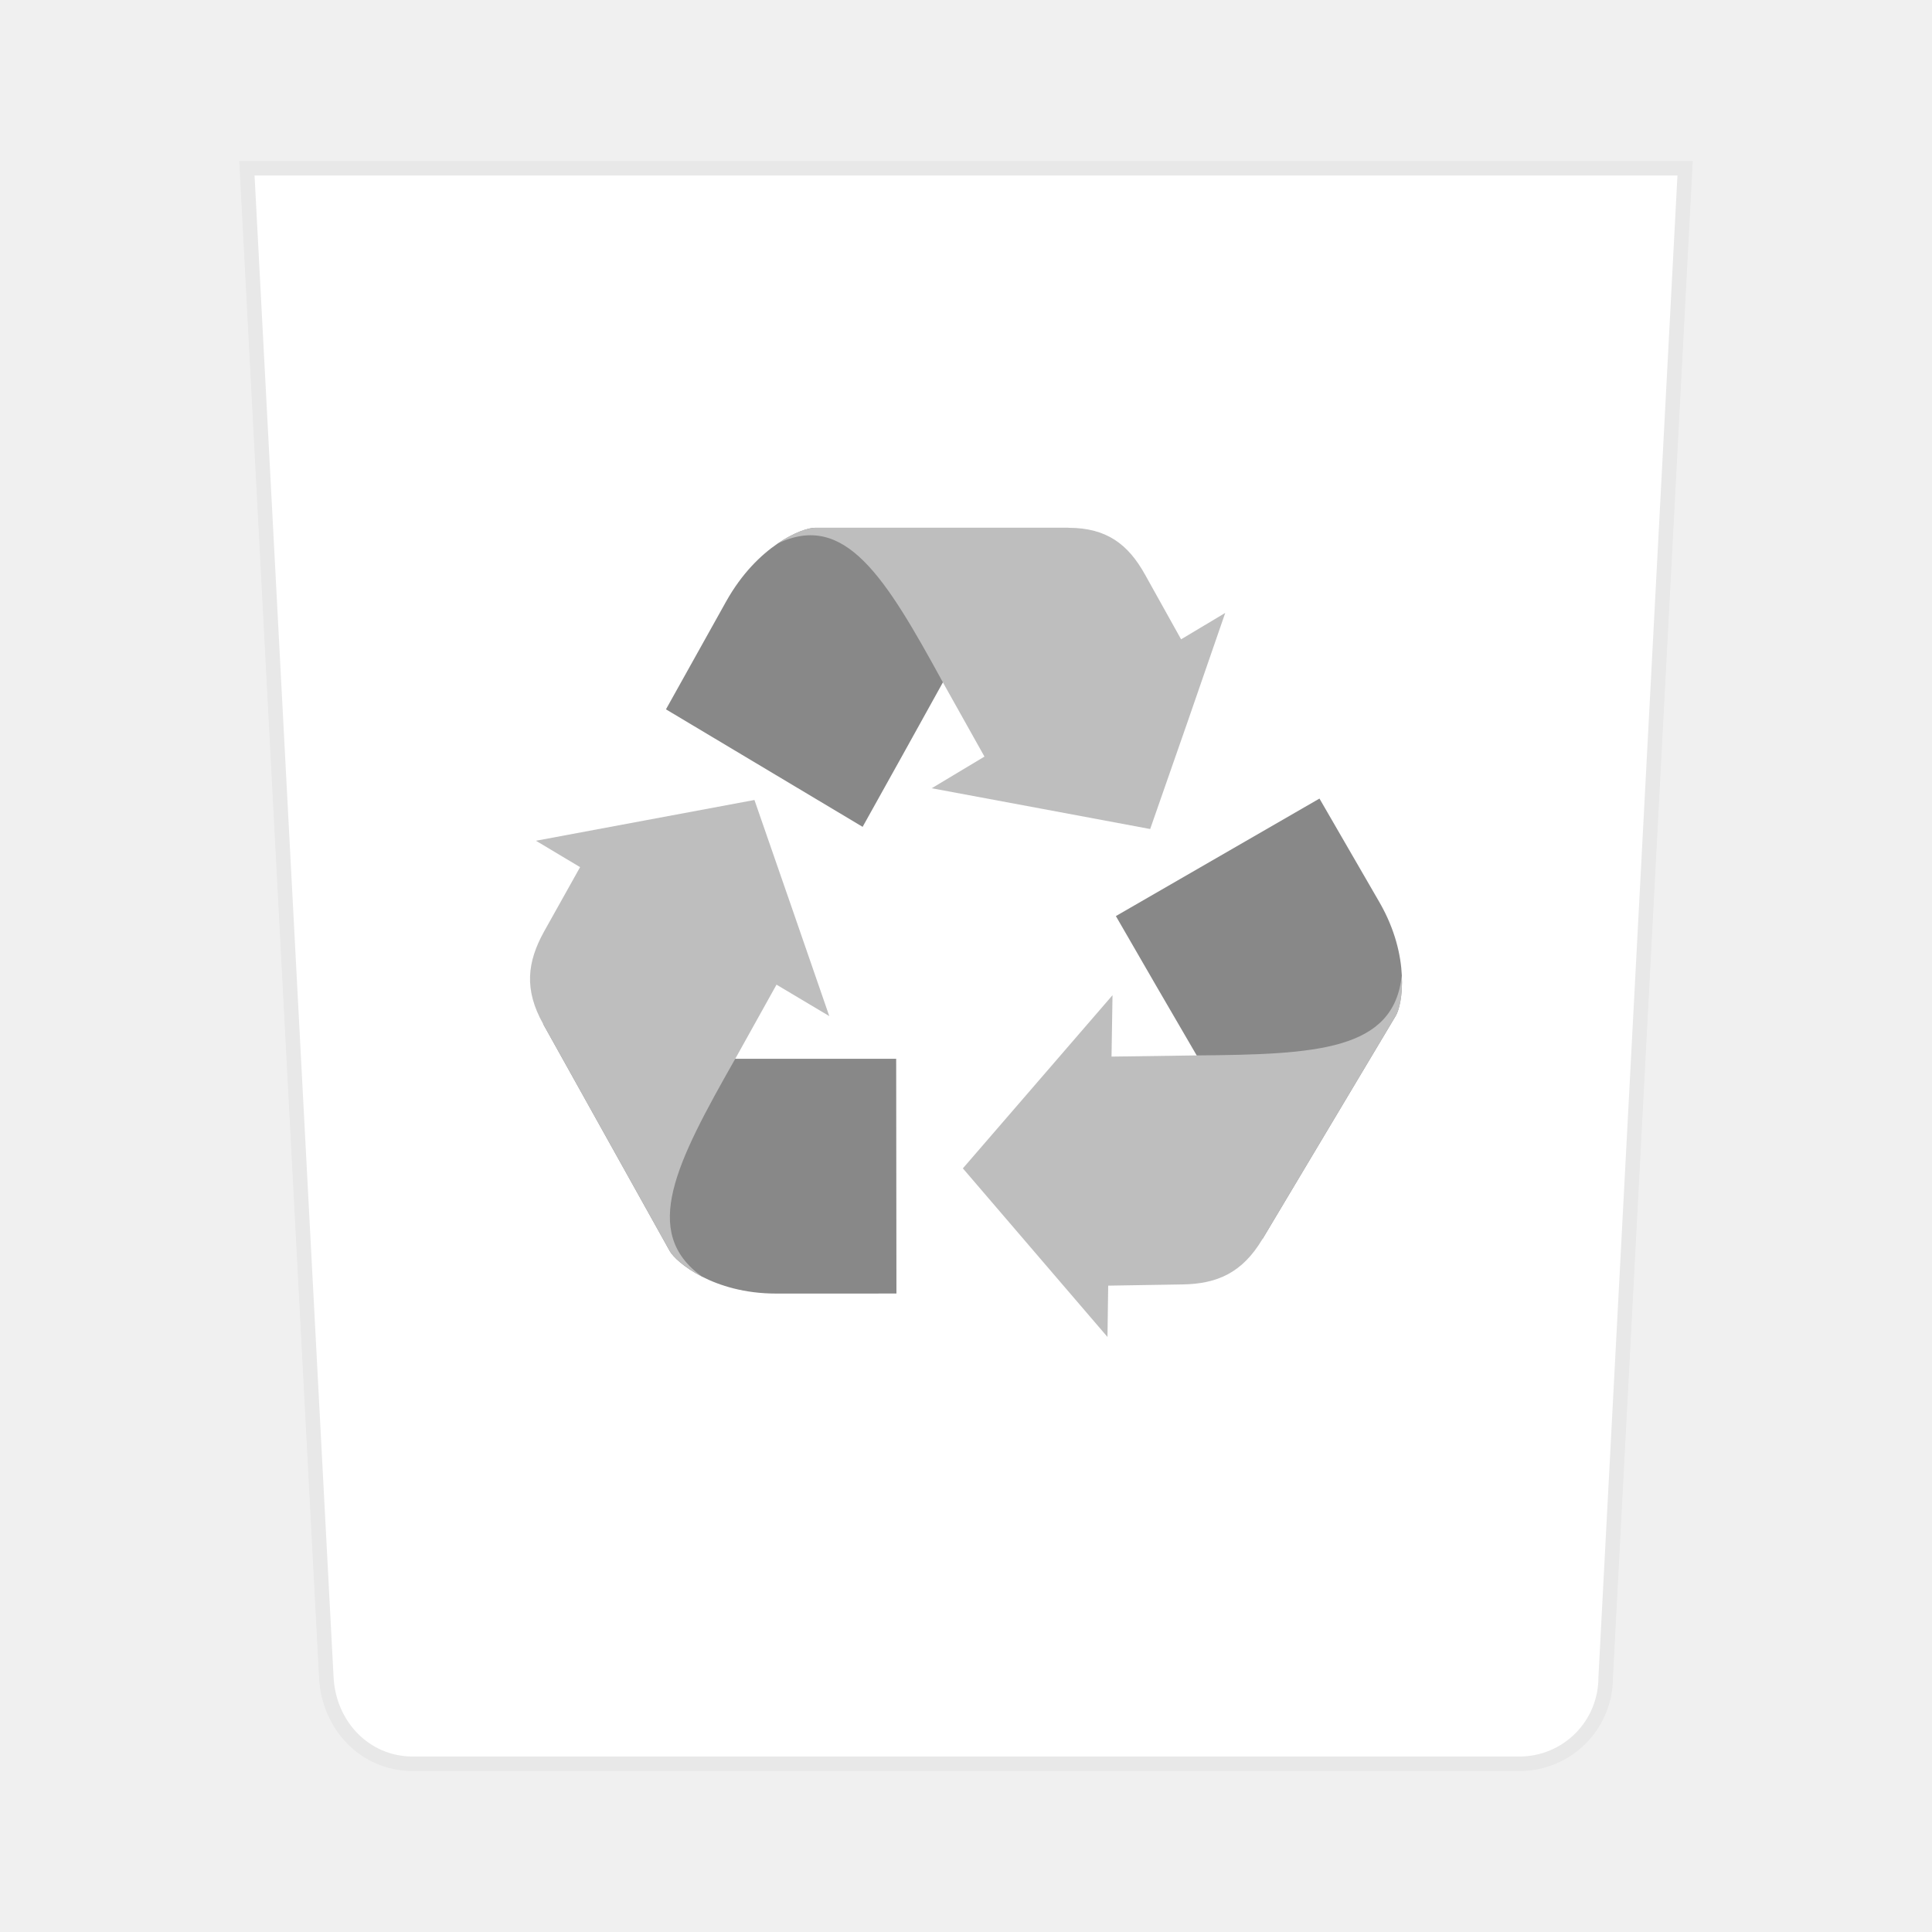
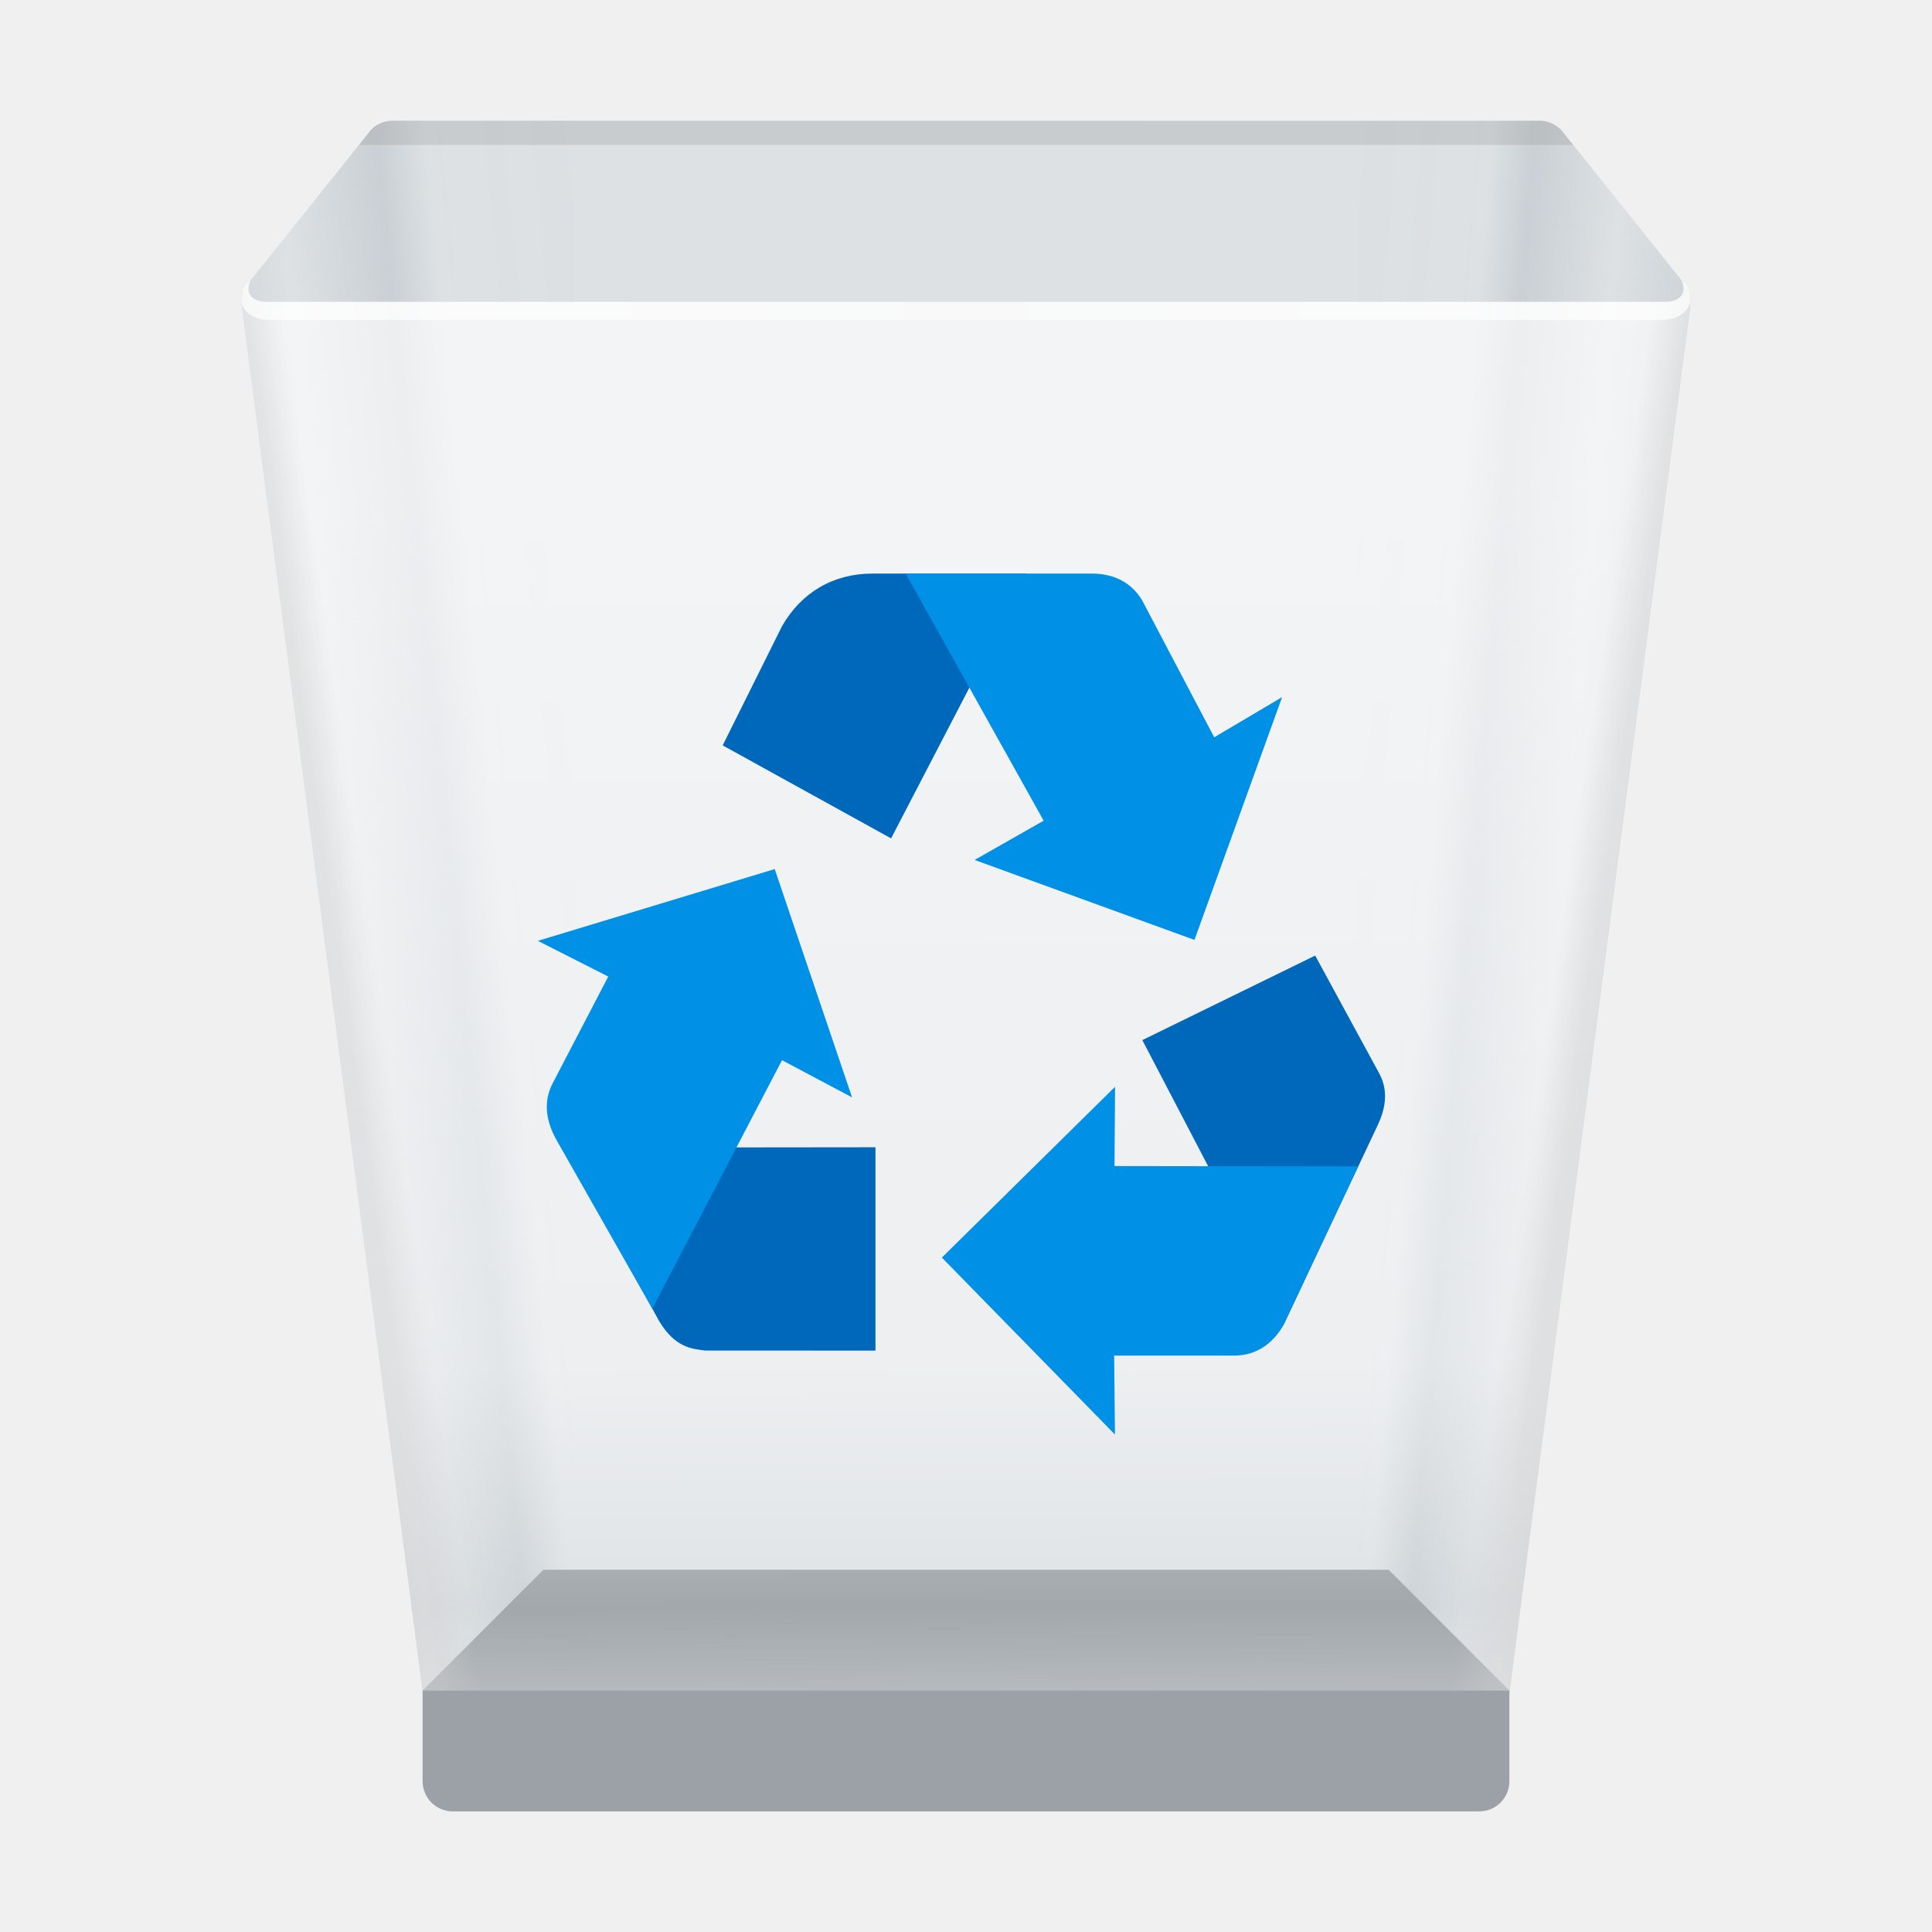
- <svg xmlns="http://www.w3.org/2000/svg" width="240" height="240" version="1.1" id="svg50">
-   <defs id="defs32">
-     <linearGradient id="f">
-       <stop offset="0" stop-color="#f2c66f" id="stop2" />
-       <stop offset="1" stop-color="#fbd68f" id="stop4" />
+ <svg xmlns="http://www.w3.org/2000/svg" xmlns:xlink="http://www.w3.org/1999/xlink" width="64" height="64" viewBox="0 0 16.933 16.933" version="1.1" id="svg5">
+   <defs id="defs2">
+     <linearGradient xlink:href="#linearGradient60807" id="linearGradient43497" x1="5.027" y1="1.058" x2="1.479" y2="1.415" gradientUnits="userSpaceOnUse" gradientTransform="matrix(1.00002,0,0,1.00002,9.900072e-7,7.0296379e-5)" />
+     <linearGradient id="linearGradient60807">
+       <stop style="stop-color:#b7bfc7;stop-opacity:0.025" offset="0" id="stop60801" />
+       <stop style="stop-color:#b6bfc6;stop-opacity:0" offset="0.366" id="stop61639" />
+       <stop style="stop-color:#b6bfc5;stop-opacity:1" offset="0.485" id="stop60809" />
+       <stop style="stop-color:#b6bfc5;stop-opacity:0" offset="0.731" id="stop60803" />
+       <stop style="stop-color:#b6bfc5;stop-opacity:1" offset="1" id="stop60805" />
    </linearGradient>
-     <linearGradient id="e">
-       <stop offset="0" id="stop7" />
-       <stop offset="1" stop-opacity="0" id="stop9" />
+     <linearGradient xlink:href="#linearGradient60807" id="linearGradient59848" gradientUnits="userSpaceOnUse" x1="5.027" y1="1.058" x2="1.839" y2="1.327" gradientTransform="matrix(-1.00002,0,0,1.00002,16.93334,1.4059776e-4)" />
+     <linearGradient xlink:href="#linearGradient18900" id="linearGradient113015" gradientUnits="userSpaceOnUse" x1="9.339" y1="4.241" x2="9.371" y2="15.278" gradientTransform="matrix(1.00002,0,0,1.00002,9.900072e-7,1.4062776e-4)" />
+     <linearGradient id="linearGradient18900">
+       <stop style="stop-color:#ffffff;stop-opacity:0.8" offset="0" id="stop18896" />
+       <stop style="stop-color:#ffffff;stop-opacity:0.585" offset="0.7" id="stop94701" />
+       <stop style="stop-color:#ffffff;stop-opacity:0.088" offset="0.892" id="stop23845" />
+       <stop style="stop-color:#fcfcfc;stop-opacity:0.492" offset="1" id="stop18898" />
    </linearGradient>
-     <linearGradient id="d">
-       <stop offset="0" stop-color="#f8f4e1" id="stop12" />
-       <stop offset="1" stop-color="#ad9e57" id="stop14" />
+     <linearGradient xlink:href="#linearGradient91628" id="linearGradient91630" x1="3.127" y1="9.552" x2="5.898" y2="9.15" gradientUnits="userSpaceOnUse" gradientTransform="matrix(1.00002,0,0,1.00002,9.900072e-7,7.0296379e-5)" />
+     <linearGradient id="linearGradient91628">
+       <stop style="stop-color:#cccccc;stop-opacity:1" offset="0" id="stop91624" />
+       <stop style="stop-color:#cccccc;stop-opacity:0" offset="0.115" id="stop92528" />
+       <stop style="stop-color:#cccccc;stop-opacity:0" offset="1" id="stop91626" />
    </linearGradient>
-     <linearGradient id="c">
-       <stop offset="0" stop-color="#49b7ef" id="stop17" />
-       <stop offset="1" stop-color="#1d8de2" id="stop19" />
-     </linearGradient>
-     <linearGradient id="b">
-       <stop offset="0" stop-color="#fdfeff" id="stop22" />
-       <stop offset="1" stop-color="#dfe4e4" id="stop24" />
-     </linearGradient>
-     <linearGradient id="a">
-       <stop offset="0" id="stop27" />
-       <stop offset="1" stop-opacity=".294" id="stop29" />
+     <linearGradient xlink:href="#linearGradient91628" id="linearGradient94280" gradientUnits="userSpaceOnUse" x1="3.127" y1="9.552" x2="5.898" y2="9.15" gradientTransform="matrix(-1.00002,0,0,1.00002,16.93334,7.0296379e-5)" />
+     <linearGradient xlink:href="#linearGradient122406" id="linearGradient122408" x1="16.933" y1="2.646" x2="-1.6117096e-07" y2="2.646" gradientUnits="userSpaceOnUse" gradientTransform="matrix(1.00002,0,0,1.00002,9.900072e-7,7.0296379e-5)" />
+     <linearGradient id="linearGradient122406">
+       <stop style="stop-color:#ffffff;stop-opacity:1;" offset="0" id="stop122402" />
+       <stop style="stop-color:#ffffff;stop-opacity:0.6" offset="0.5" id="stop123180" />
+       <stop style="stop-color:#ffffff;stop-opacity:1" offset="1" id="stop122404" />
    </linearGradient>
  </defs>
-   <g id="g872" transform="matrix(3.599064,0,0,3.599064,4.829963,-629.0552)">
-     <path style="fill:none" id="path34" d="m 33.755,188.34 -8.774,5.582 h 5.264 z" />
-     <path style="fill:#ffffff;stroke:#000000;stroke-opacity:0.039;paint-order:markers stroke fill" id="path36" d="M 53.828,232.682 56.556,180.84 H 7.444 l 2.728,51.84 c 0.08,1.51 1.217,2.73 2.729,2.73 h 38.198 a 2.722,2.722 0 0 0 2.729,-2.73 z" />
-     <path style="fill:#888888" id="path38" d="m 29.599,219.43 -0.009,-8.103 h -5.554 l -6.63,-1.2 4.37,7.839 c 0.215,0.38 1.499,1.465 3.667,1.465 z" />
-     <path style="fill:#bebebe" id="path40" d="m 24.036,211.327 1.424,-2.558 1.821,1.085 -1.291,-3.734 -1.292,-3.725 -3.774,0.704 -3.767,0.703 1.523,0.911 -1.241,2.218 c -0.588,1.06 -0.696,2.012 -0.033,3.196 l 4.37,7.839 c 0.108,0.19 0.489,0.554 1.11,0.877 -2.12,-1.531 -0.895,-3.915 1.15,-7.516 z" />
-     <path style="fill:#888888" id="path42" d="m 21.644,199.266 6.788,4.056 c 0.927,-1.663 1.854,-3.327 2.773,-4.991 L 35.534,193 h -8.75 c -0.43,0 -1.978,0.604 -3.062,2.541 z" />
-     <path style="fill:#bebebe" id="path44" d="m 31.205,198.34 1.432,2.557 -1.821,1.093 3.774,0.703 3.767,0.704 1.3,-3.725 1.29,-3.733 -1.523,0.91 -1.241,-2.227 C 37.595,193.562 36.85,193 35.533,193 h -8.749 c -0.215,0 -0.712,0.149 -1.291,0.546 2.334,-1.125 3.725,1.16 5.712,4.793 z" />
-     <path style="fill:#888888" id="path46" d="m 44.2,202.346 -7.027,4.056 a 910.902,910.902 0 0 0 2.79,4.81 l 2.268,6.34 4.602,-7.707 c 0.224,-0.372 0.522,-2.028 -0.555,-3.907 z" />
-     <path style="fill:#bebebe" id="path48" d="m 39.963,211.211 -2.94,0.041 0.034,-2.119 -5.165,5.977 2.491,2.905 2.5,2.914 0.025,-1.771 2.55,-0.042 c 1.208,-0.016 2.077,-0.397 2.773,-1.564 l 4.602,-7.707 c 0.116,-0.19 0.248,-0.695 0.207,-1.399 -0.265,2.6 -2.939,2.732 -7.077,2.765 z" />
-   </g>
+   <path style="color:#000000;fill:#c9d1d7;fill-opacity:0.502;stroke:none;stroke-width:1;stroke-linecap:round;stroke-linejoin:round;-inkscape-stroke:none" d="m 3.439,1.058 c -0.07,5.766e-4 -0.136,0.029 -0.186,0.078 L 2.195,2.459 c -0.058,0.058 -0.086,0.139 -0.076,0.221 L 3.707,14.852 c 0.018,0.131 0.13,0.228 0.262,0.229 h 8.996 c 0.133,7.73e-4 0.246,-0.097 0.264,-0.229 L 14.814,2.68 c 0.011,-0.081 -0.017,-0.163 -0.074,-0.221 L 13.682,1.137 C 13.632,1.087 13.565,1.058 13.494,1.058 Z" id="path8844" />
+   <path style="color:#000000;opacity:0.5;fill:url(#linearGradient43497);fill-opacity:1;stroke:none;stroke-width:1;stroke-linecap:round;stroke-linejoin:round;-inkscape-stroke:none" d="M 3.439,1.058 C 3.369,1.059 3.303,1.087 3.254,1.136 L 2.195,2.459 c -0.058,0.058 -0.086,0.139 -0.076,0.221 L 3.707,14.852 4.763,13.758 H 5.027 V 1.058 Z" id="path8844-3" />
+   <path style="color:#000000;opacity:0.5;fill:url(#linearGradient59848);fill-opacity:1;stroke:none;stroke-width:1;stroke-linecap:round;stroke-linejoin:round;-inkscape-stroke:none" d="m 13.494,1.058 c 0.07,5.766e-4 0.136,0.029 0.186,0.078 l 1.059,1.323 c 0.058,0.058 0.086,0.139 0.076,0.221 l -1.588,12.172 -1.056,-1.094 -0.265,-7e-5 V 1.058 Z" id="path8844-3-9" />
+   <path id="rect849" style="fill:#9ba1a6;fill-opacity:1;stroke-width:0.265" d="m 13.229,14.817 v 0.794 c 0,0.147 -0.118,0.265 -0.265,0.265 H 3.969 c -0.147,0 -0.265,-0.118 -0.265,-0.265 V 14.817 L 4.763,13.758 h 7.408 z" />
+   <path id="rect2730-7" style="opacity:0.8;fill:url(#linearGradient113015);fill-opacity:1;stroke-width:0.277" d="M 2.195,2.459 C 2.144,2.492 2.123,2.536 2.117,2.646 l 1.587,12.171 h 9.525 l 1.587,-12.171 c -0.006,-0.11 -0.028,-0.154 -0.078,-0.187 0.044,0.089 0.01,0.18 -0.134,0.187 H 2.329 C 2.184,2.64 2.151,2.549 2.195,2.459 Z" />
+   <path id="rect2730-0" style="opacity:0.4;fill:url(#linearGradient91630);fill-opacity:1;stroke-width:0.277" d="m 2.195,2.459 c -0.05,0.033 -0.072,0.077 -0.078,0.187 L 3.704,14.817 h 9.525 l 1.587,-12.171 c -0.006,-0.11 -0.028,-0.154 -0.078,-0.187 0.044,0.089 0.01,0.18 -0.134,0.187 H 2.329 C 2.184,2.64 2.151,2.549 2.195,2.459 Z" />
+   <path id="rect2730-0-1" style="opacity:0.4;fill:url(#linearGradient94280);fill-opacity:1;stroke-width:0.277" d="m 2.195,2.459 c -0.05,0.033 -0.072,0.077 -0.078,0.187 L 3.704,14.817 h 9.525 l 1.587,-12.171 c -0.006,-0.11 -0.028,-0.154 -0.078,-0.187 0.044,0.089 0.01,0.18 -0.134,0.187 H 2.329 C 2.184,2.64 2.151,2.549 2.195,2.459 Z" />
+   <path id="path8844-8" style="color:#000000;fill:#8e8e8e;fill-opacity:0.254;stroke:none;stroke-width:1;stroke-linecap:round;stroke-linejoin:round;-inkscape-stroke:none" d="m 3.439,1.058 c -0.07,5.766e-4 -0.136,0.029 -0.186,0.078 L 3.147,1.27 H 13.788 l -0.107,-0.133 c -0.05,-0.05 -0.117,-0.078 -0.187,-0.078 z" />
+   <path id="rect2730-0-1-9" style="opacity:0.8;fill:url(#linearGradient122408);fill-opacity:1;stroke-width:0.277" d="m 2.195,2.459 c -0.05,0.033 -0.072,0.077 -0.078,0.187 0,0 0.015,0.161 0.265,0.159 H 14.552 c 0.229,0.002 0.265,-0.159 0.265,-0.159 -0.006,-0.11 -0.028,-0.154 -0.078,-0.187 0.044,0.089 0.01,0.18 -0.134,0.187 H 2.329 C 2.184,2.64 2.151,2.549 2.195,2.459 Z" />
+   <path d="m 7.648,5.027 c -0.343,0 -0.623,0.163 -0.794,0.461 L 6.334,6.533 7.81,7.348 8.559,5.906 8.996,5.027 Z" style="fill:#0068ba;fill-opacity:1;stroke-width:0.093" id="path138735" />
+   <path d="M 7.938,5.027 9.147,7.193 8.542,7.537 10.469,8.238 11.237,6.11 10.642,6.462 10.011,5.263 C 9.92,5.109 9.767,5.027 9.568,5.027 Z" style="fill:#0091e6;fill-opacity:1;stroke-width:0.093" id="path142126" />
+   <path d="m 12.084,9.4 -0.557,-1.025 -1.515,0.741 0.752,1.441 0.484,1.058 0.829,-1.758 c 0.1,-0.213 0.062,-0.359 0.007,-0.457 z" style="fill:#0068ba;fill-opacity:1;stroke-width:0.093" id="path138735-0" />
+   <path d="m 11.904,10.223 -2.136,-0.003 0.005,-0.695 -1.518,1.497 1.517,1.551 -0.007,-0.692 h 1.058 c 0.179,-0.002 0.326,-0.094 0.426,-0.266 z" style="fill:#0091e6;fill-opacity:1;stroke-width:0.093" id="path142126-6" />
+   <path d="m 5.778,11.58 c 0.139,0.231 0.284,0.242 0.405,0.257 l 1.49,1.31e-4 1e-7,-1.782 -1.894,0.002 -0.837,0.011 z" style="fill:#0068ba;fill-opacity:1;stroke-width:0.093" id="path146733" />
+   <path d="M 5.717,11.47 6.854,9.292 7.468,9.618 6.79,7.617 4.714,8.246 5.331,8.559 4.842,9.498 c -0.081,0.159 -0.059,0.328 0.039,0.5 z" style="fill:#0091e6;fill-opacity:1;stroke-width:0.093" id="path146730" />
</svg>
